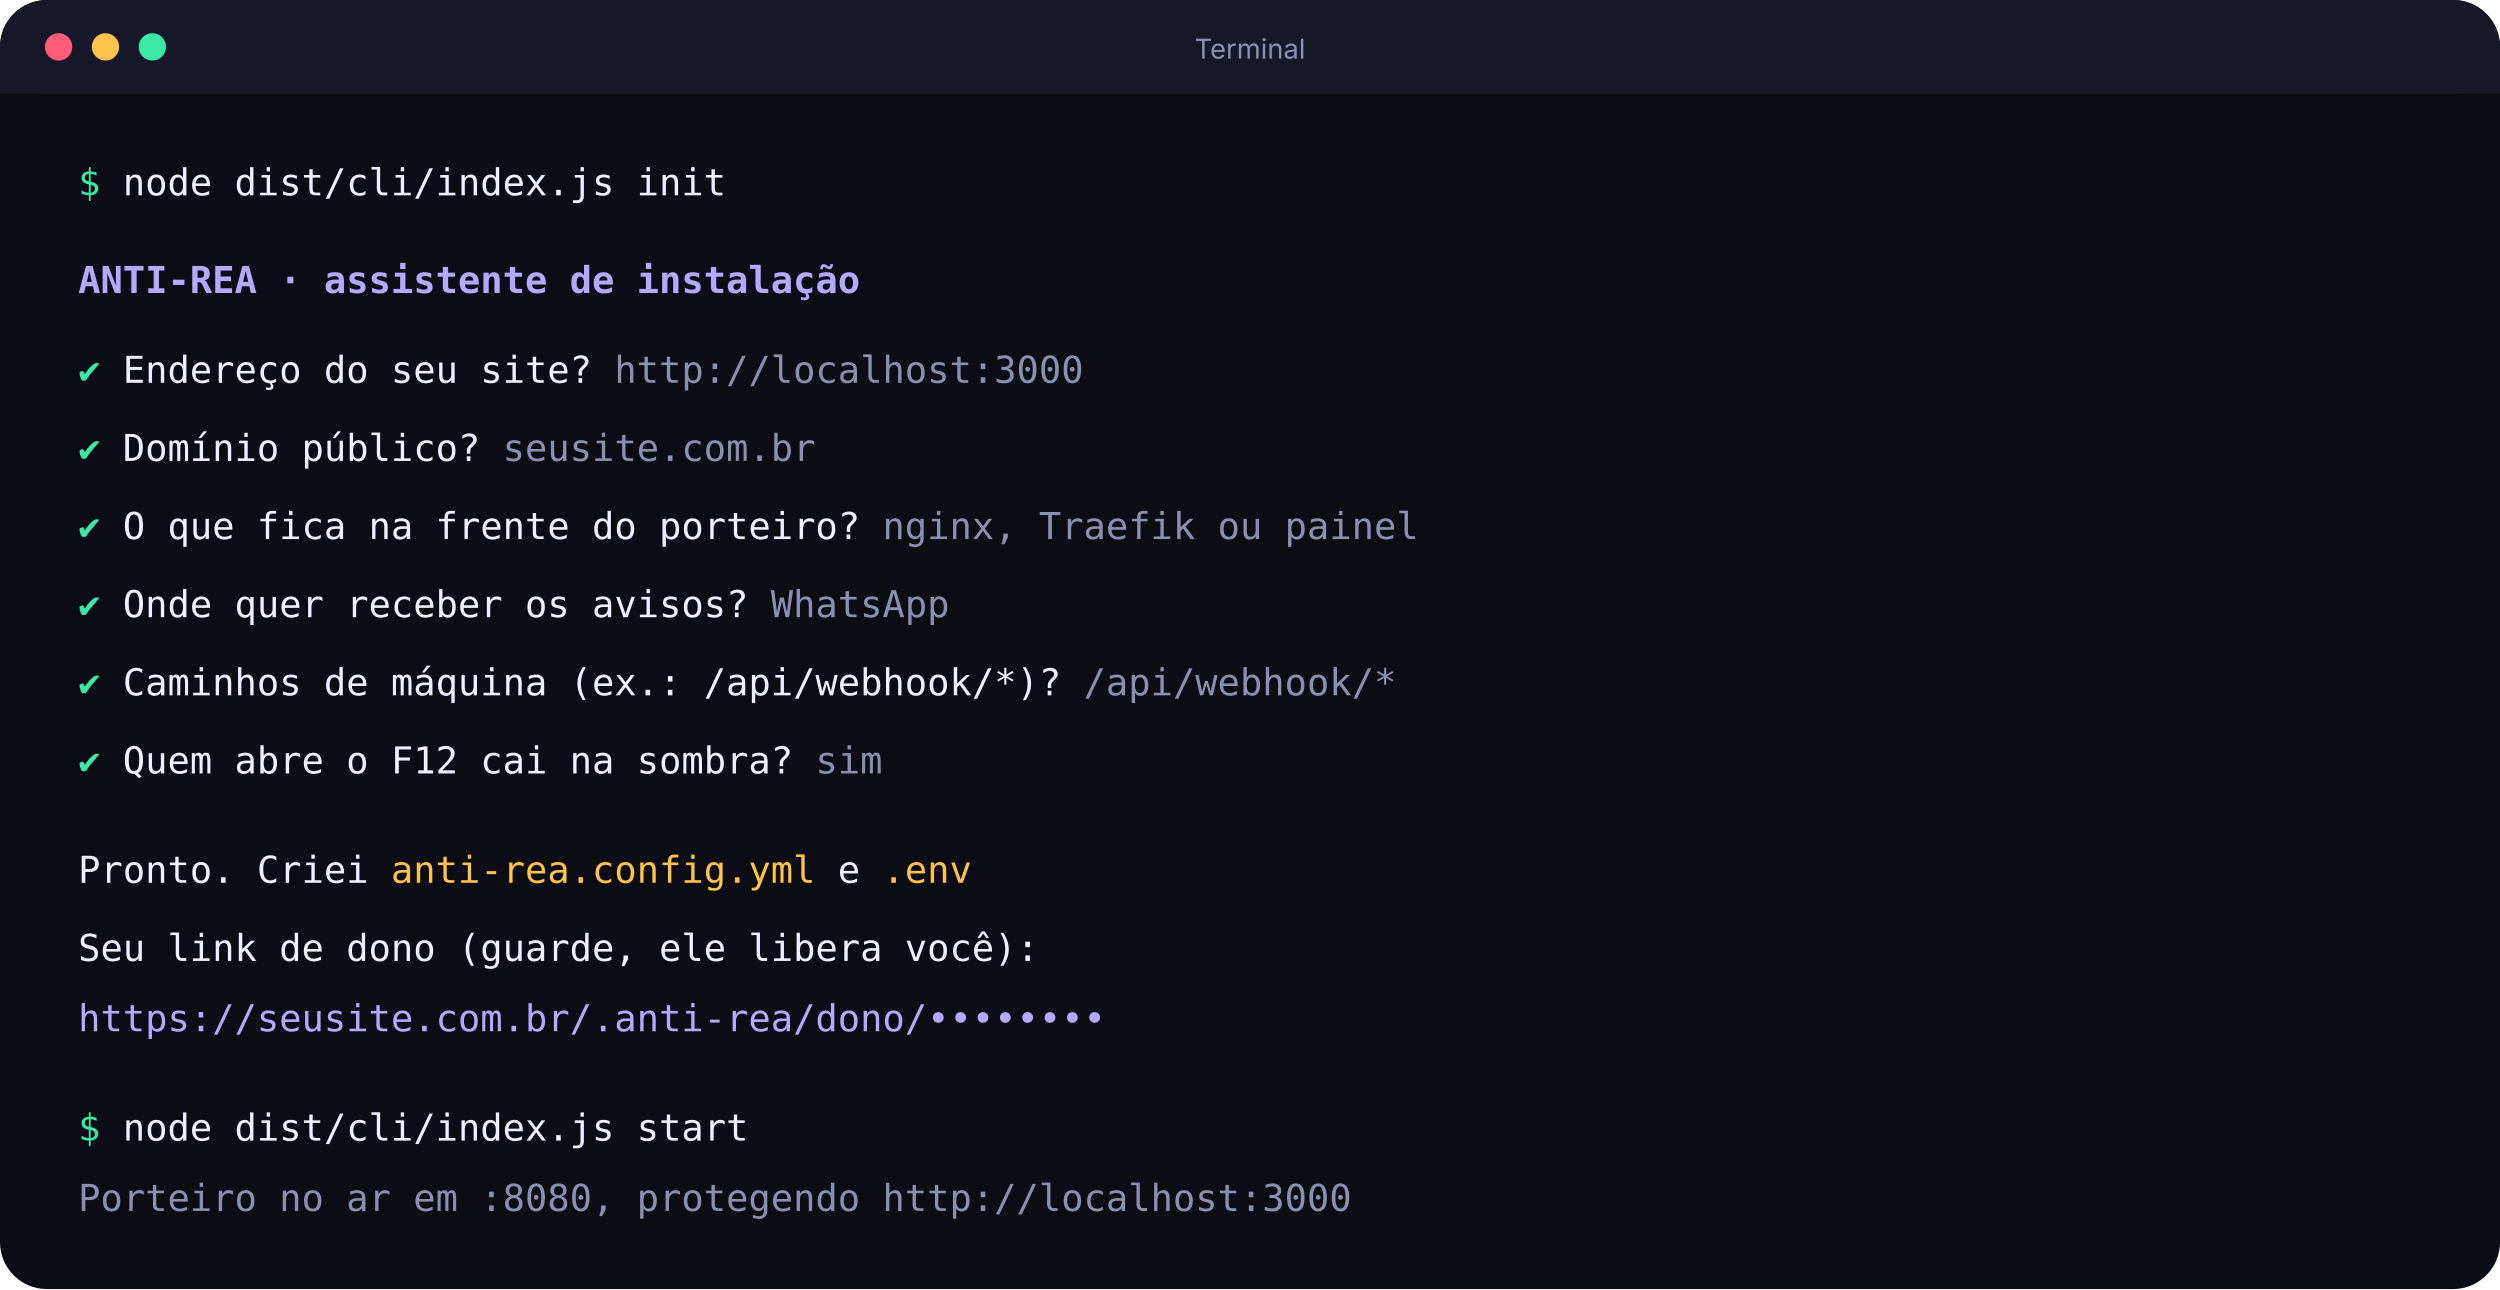
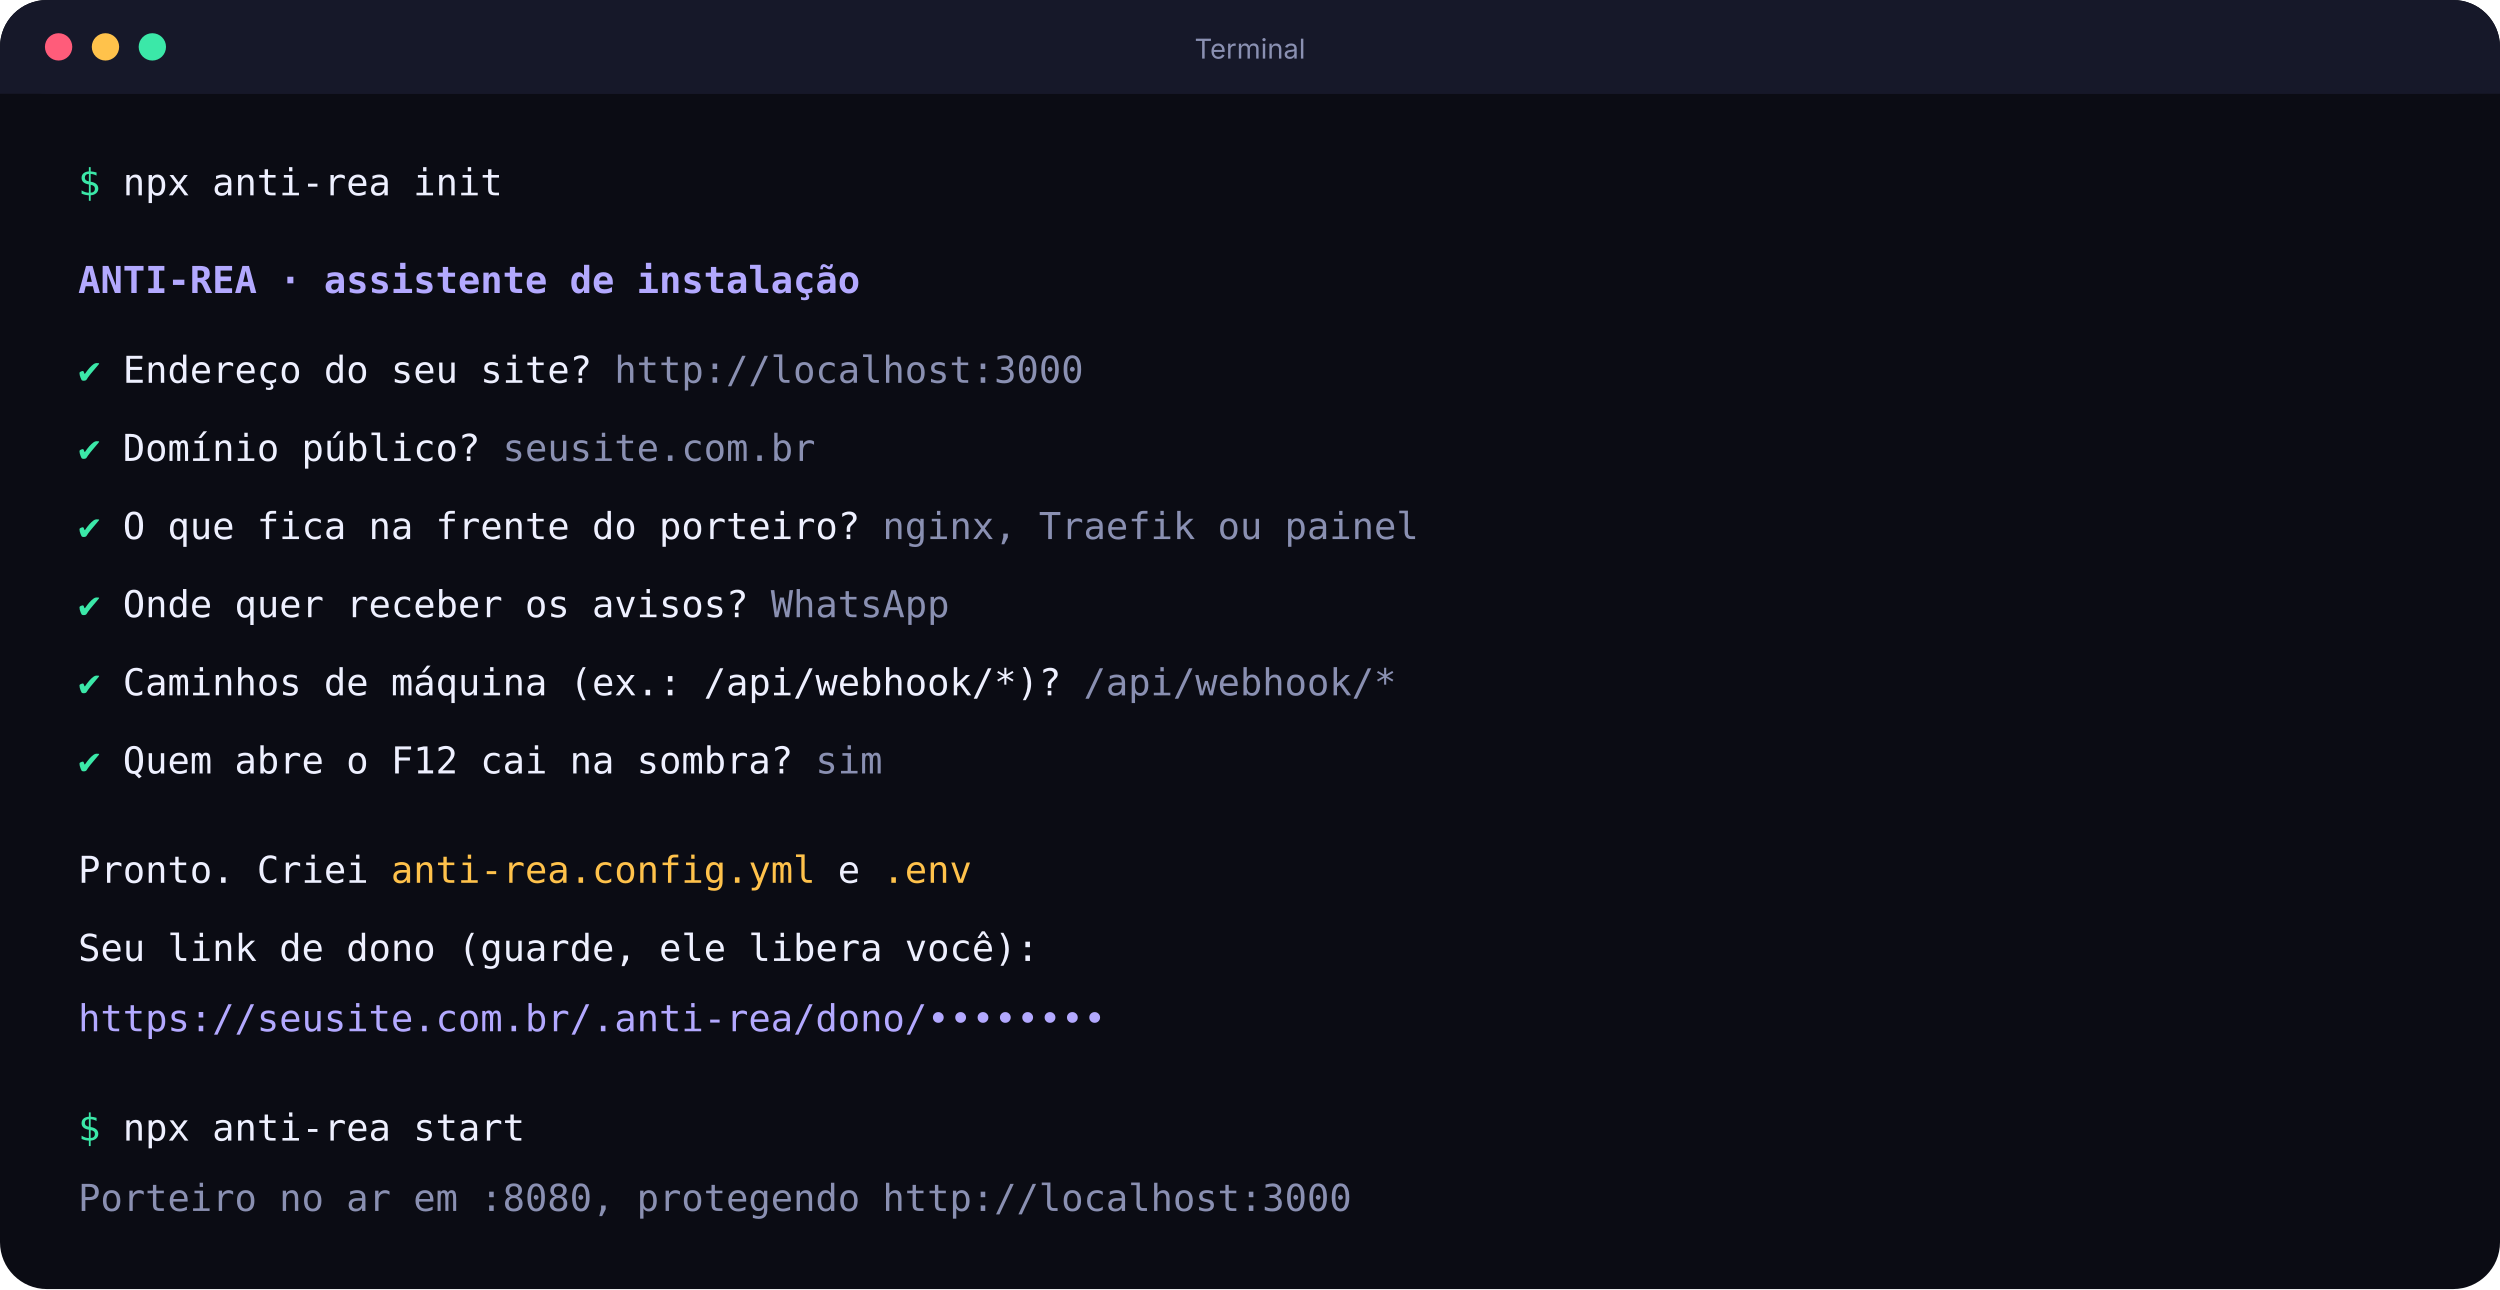
<svg xmlns="http://www.w3.org/2000/svg" viewBox="0 0 1280 660" role="img" aria-label="Assistente de instalação no terminal">
  <rect width="1280" height="660" rx="24" fill="#0B0C14" />
  <rect width="1280" height="48" rx="24" fill="#161829" />
  <rect y="24" width="1280" height="24" fill="#161829" />
  <circle cx="30" cy="24" r="7" fill="#FF5C7A" />
  <circle cx="54" cy="24" r="7" fill="#FFC24B" />
  <circle cx="78" cy="24" r="7" fill="#3BE8A8" />
  <text x="640" y="30" text-anchor="middle" fill="#8A90B2" font-family="Inter, -apple-system, 'Segoe UI', Helvetica, Arial, sans-serif" font-size="14">Terminal</text>
  <g font-family="'JetBrains Mono', SFMono-Regular, Menlo, Consolas, monospace" font-size="19">
-     <text x="40" y="100" fill="#3BE8A8">$ <tspan fill="#EEF0FF">node dist/cli/index.js init</tspan>
+     <text x="40" y="100" fill="#3BE8A8">$ <tspan fill="#EEF0FF">npx anti-rea init</tspan>
    </text>
    <text x="40" y="150" fill="#B3A9FF" font-weight="700">ANTI-REA  ·  assistente de instalação</text>
    <text x="40" y="196" fill="#3BE8A8">✔ <tspan fill="#EEF0FF">Endereço do seu site?</tspan>
      <tspan fill="#8A90B2">http://localhost:3000</tspan>
    </text>
    <text x="40" y="236" fill="#3BE8A8">✔ <tspan fill="#EEF0FF">Domínio público?</tspan>
      <tspan fill="#8A90B2">seusite.com.br</tspan>
    </text>
    <text x="40" y="276" fill="#3BE8A8">✔ <tspan fill="#EEF0FF">O que fica na frente do porteiro?</tspan>
      <tspan fill="#8A90B2">nginx, Traefik ou painel</tspan>
    </text>
    <text x="40" y="316" fill="#3BE8A8">✔ <tspan fill="#EEF0FF">Onde quer receber os avisos?</tspan>
      <tspan fill="#8A90B2">WhatsApp</tspan>
    </text>
    <text x="40" y="356" fill="#3BE8A8">✔ <tspan fill="#EEF0FF">Caminhos de máquina (ex.: /api/webhook/*)?</tspan>
      <tspan fill="#8A90B2">/api/webhook/*</tspan>
    </text>
    <text x="40" y="396" fill="#3BE8A8">✔ <tspan fill="#EEF0FF">Quem abre o F12 cai na sombra?</tspan>
      <tspan fill="#8A90B2">sim</tspan>
    </text>
    <text x="40" y="452" fill="#EEF0FF">Pronto. Criei <tspan fill="#FFC24B">anti-rea.config.yml</tspan> e <tspan fill="#FFC24B">.env</tspan>
    </text>
    <text x="40" y="492" fill="#EEF0FF">Seu link de dono (guarde, ele libera você):</text>
    <text x="40" y="528" fill="#B3A9FF">https://seusite.com.br/.anti-rea/dono/••••••••</text>
-     <text x="40" y="584" fill="#3BE8A8">$ <tspan fill="#EEF0FF">node dist/cli/index.js start</tspan>
+     <text x="40" y="584" fill="#3BE8A8">$ <tspan fill="#EEF0FF">npx anti-rea start</tspan>
    </text>
    <text x="40" y="620" fill="#8A90B2">Porteiro no ar em :8080, protegendo http://localhost:3000</text>
  </g>
</svg>
